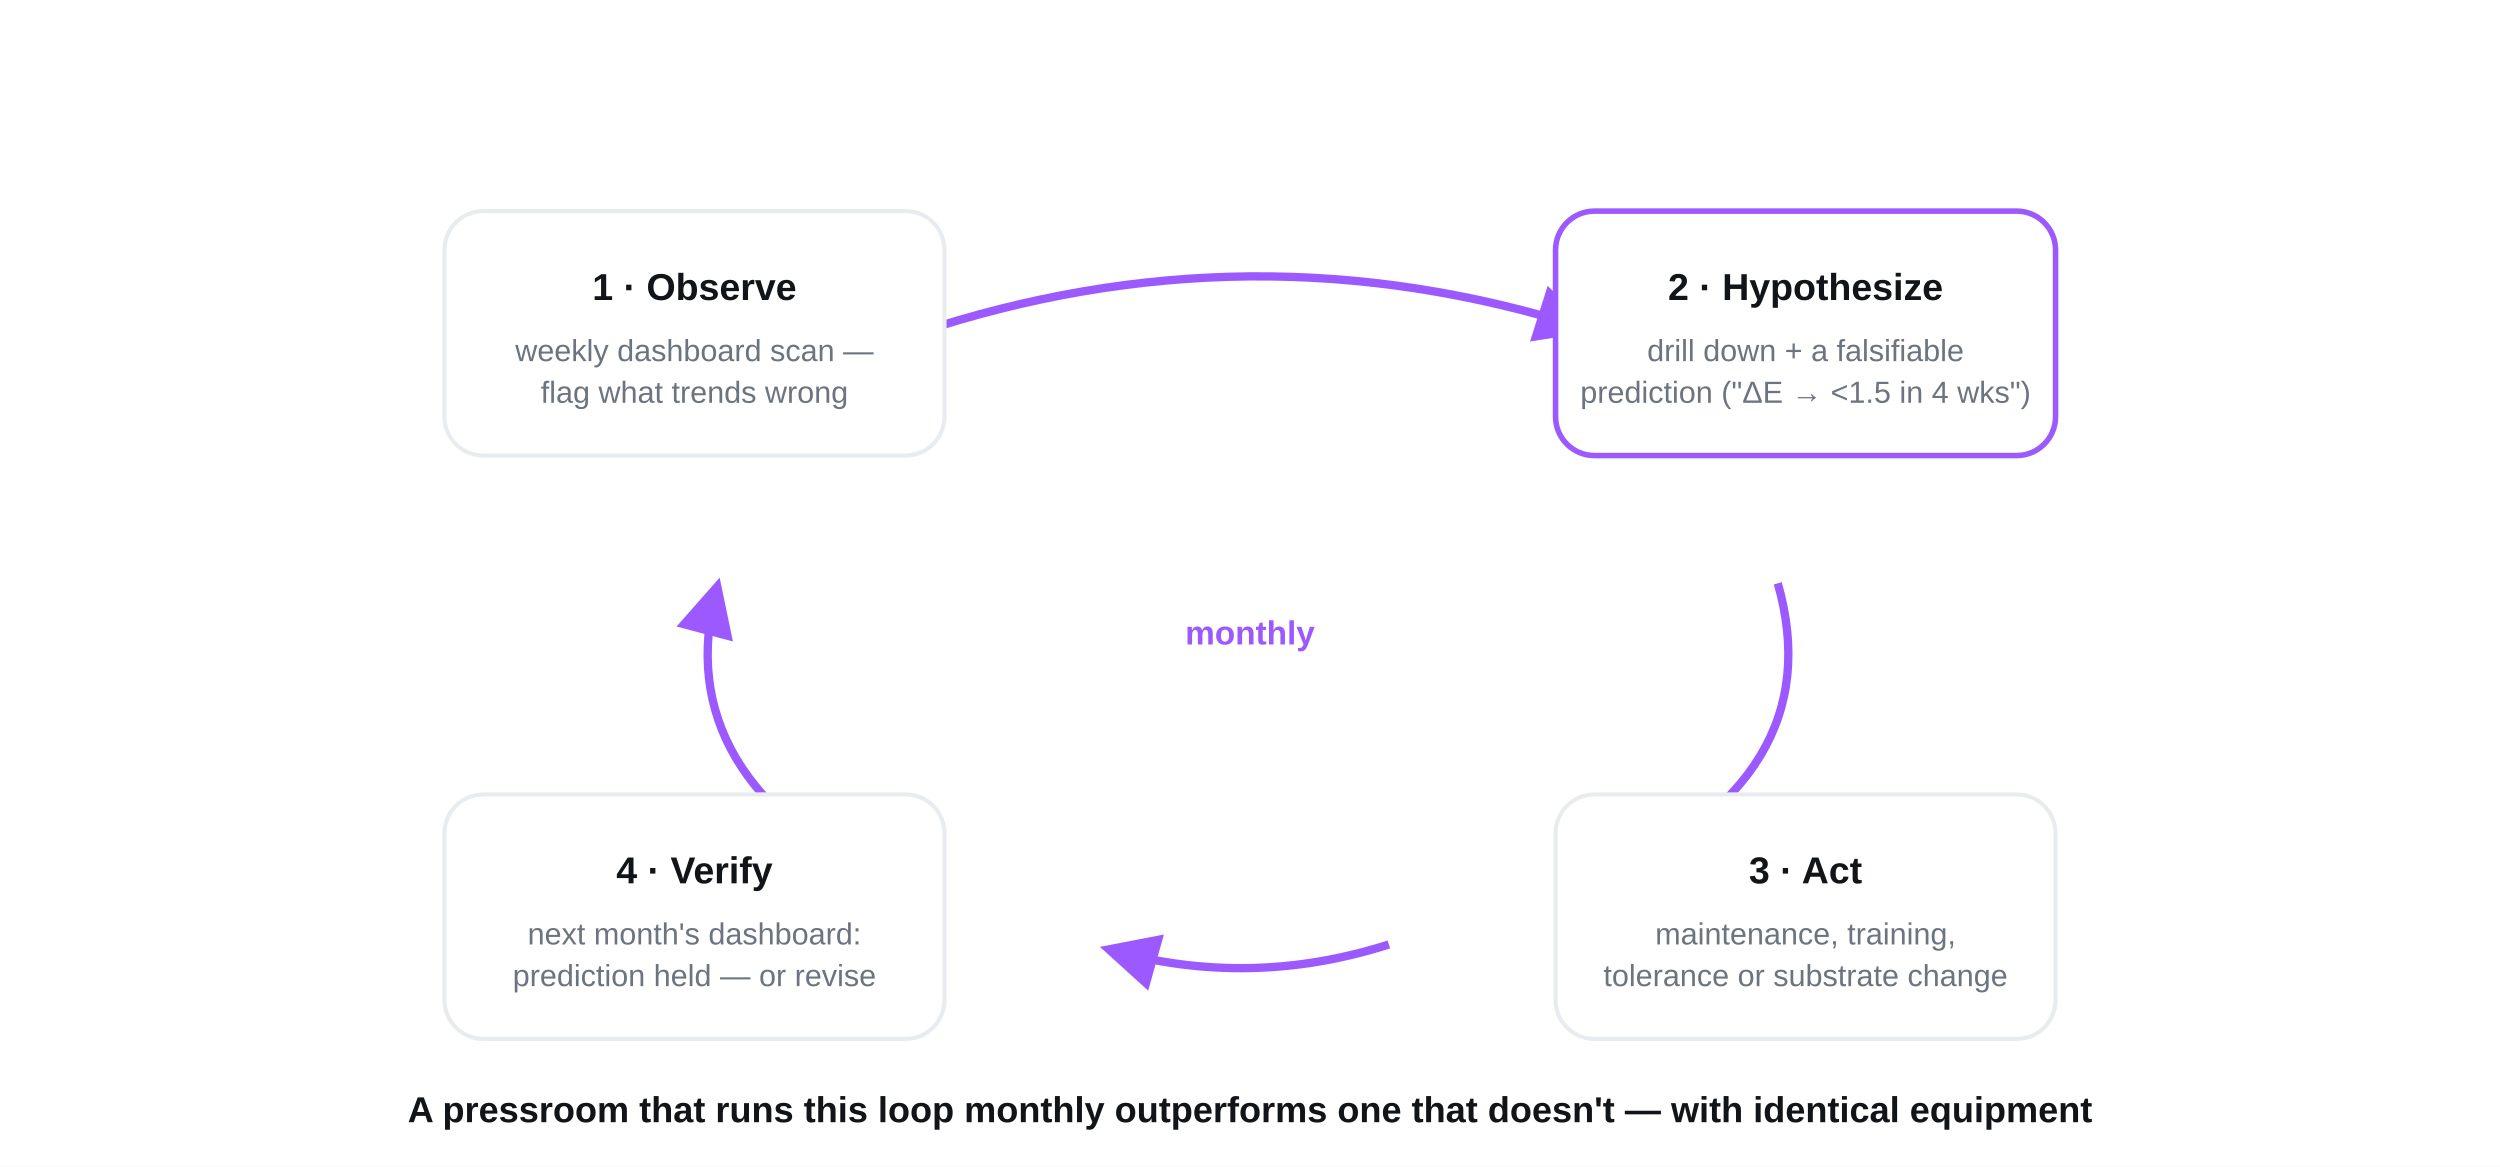
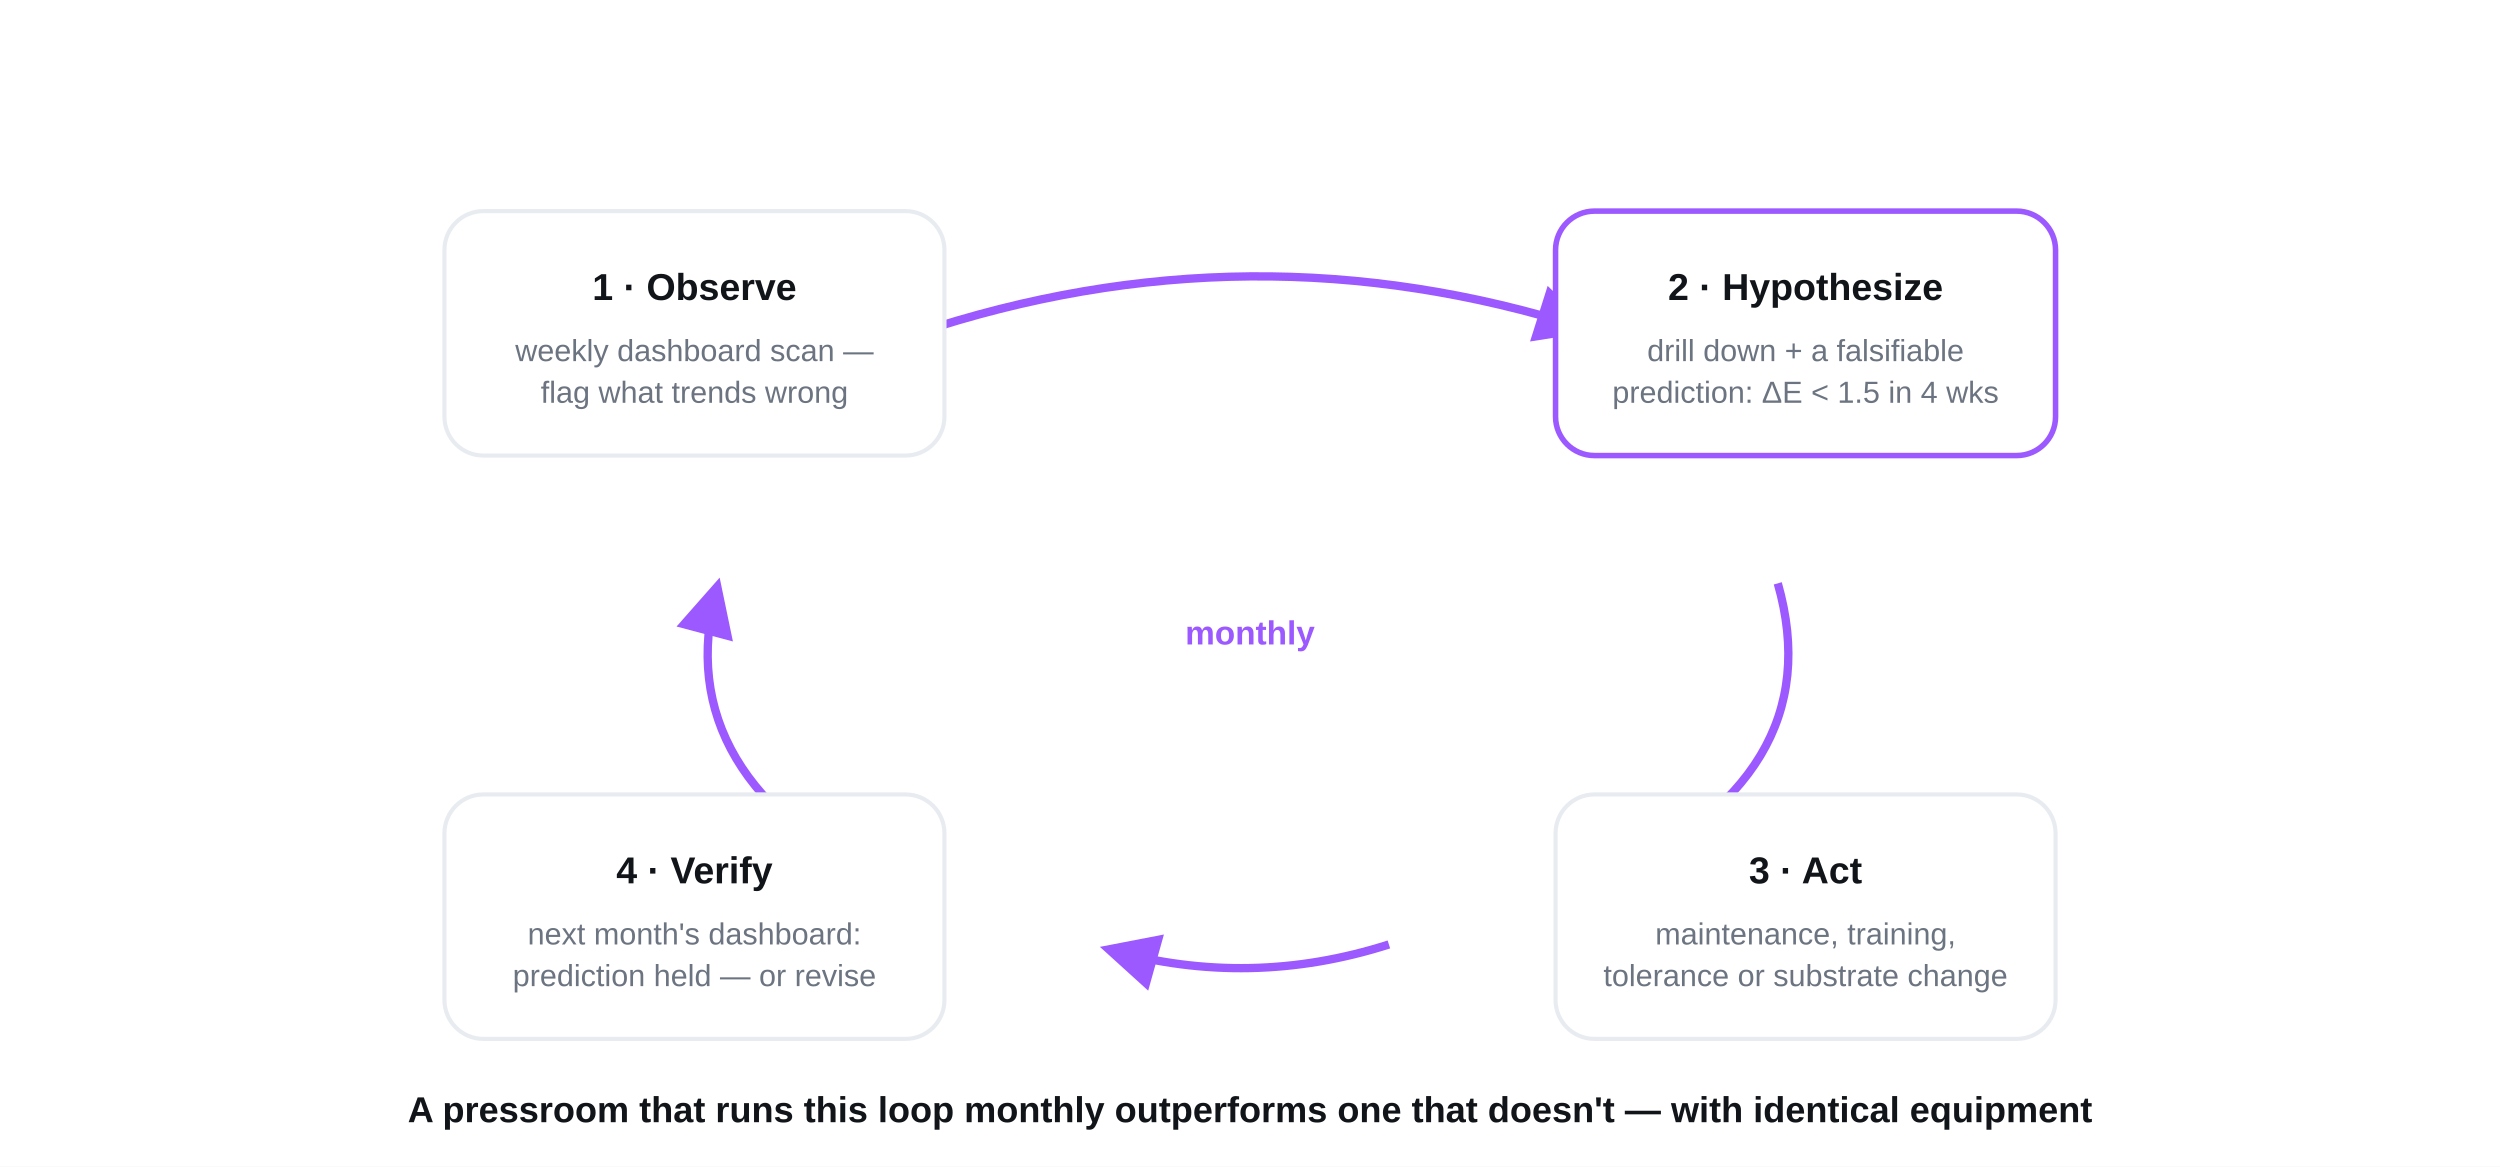
<svg xmlns="http://www.w3.org/2000/svg" viewBox="0 0 900 420" font-family="-apple-system,BlinkMacSystemFont,'Helvetica Neue',Arial,sans-serif">
  <rect width="900" height="420" fill="#fff" />
  <defs>
    <marker id="a3" viewBox="0 0 10 10" refX="8" refY="5" markerWidth="7" markerHeight="7" orient="auto-start-reverse">
      <path d="M0 0 L10 5 L0 10 z" fill="#9b59ff" />
    </marker>
  </defs>
  <g stroke="#9b59ff" stroke-width="3" fill="none" marker-end="url(#a3)">
    <path d="M330 120 Q 450 80 570 118" />
    <path d="M640 210 Q 660 280 575 318" />
    <path d="M500 340 Q 450 356 400 342" />
    <path d="M322 320 Q 240 280 258 212" />
  </g>
  <g text-anchor="middle">
    <g transform="translate(250,120)">
      <rect x="-90" y="-44" width="180" height="88" rx="14" fill="#fff" stroke="#e8ecf0" stroke-width="1.5" />
      <text y="-12" font-size="13.5" font-weight="700" fill="#111418">1 · Observe</text>
      <text y="10" font-size="11" fill="#6b7480">weekly dashboard scan —</text>
      <text y="25" font-size="11" fill="#6b7480">flag what trends wrong</text>
    </g>
    <g transform="translate(650,120)">
      <rect x="-90" y="-44" width="180" height="88" rx="14" fill="#fff" stroke="#9b59ff" stroke-width="2" />
      <text y="-12" font-size="13.5" font-weight="700" fill="#111418">2 · Hypothesize</text>
      <text y="10" font-size="11" fill="#6b7480">drill down + a falsifiable</text>
-       <text y="25" font-size="11" fill="#6b7480">prediction ("ΔE → &lt;1.5 in 4 wks")</text>
+       <text y="25" font-size="11" fill="#6b7480">prediction: ΔE &lt; 1.5 in 4 wks</text>
    </g>
    <g transform="translate(650,330)">
      <rect x="-90" y="-44" width="180" height="88" rx="14" fill="#fff" stroke="#e8ecf0" stroke-width="1.5" />
      <text y="-12" font-size="13.5" font-weight="700" fill="#111418">3 · Act</text>
      <text y="10" font-size="11" fill="#6b7480">maintenance, training,</text>
      <text y="25" font-size="11" fill="#6b7480">tolerance or substrate change</text>
    </g>
    <g transform="translate(250,330)">
      <rect x="-90" y="-44" width="180" height="88" rx="14" fill="#fff" stroke="#e8ecf0" stroke-width="1.5" />
      <text y="-12" font-size="13.5" font-weight="700" fill="#111418">4 · Verify</text>
      <text y="10" font-size="11" fill="#6b7480">next month's dashboard:</text>
      <text y="25" font-size="11" fill="#6b7480">prediction held — or revise</text>
    </g>
  </g>
  <text x="450" y="232" font-size="12" font-weight="700" fill="#9b59ff" text-anchor="middle">monthly</text>
  <rect x="60" y="386" width="780" height="0" fill="none" />
  <text x="450" y="404" font-size="13" font-weight="600" fill="#111418" text-anchor="middle">A pressroom that runs this loop monthly outperforms one that doesn't — with identical equipment</text>
</svg>
